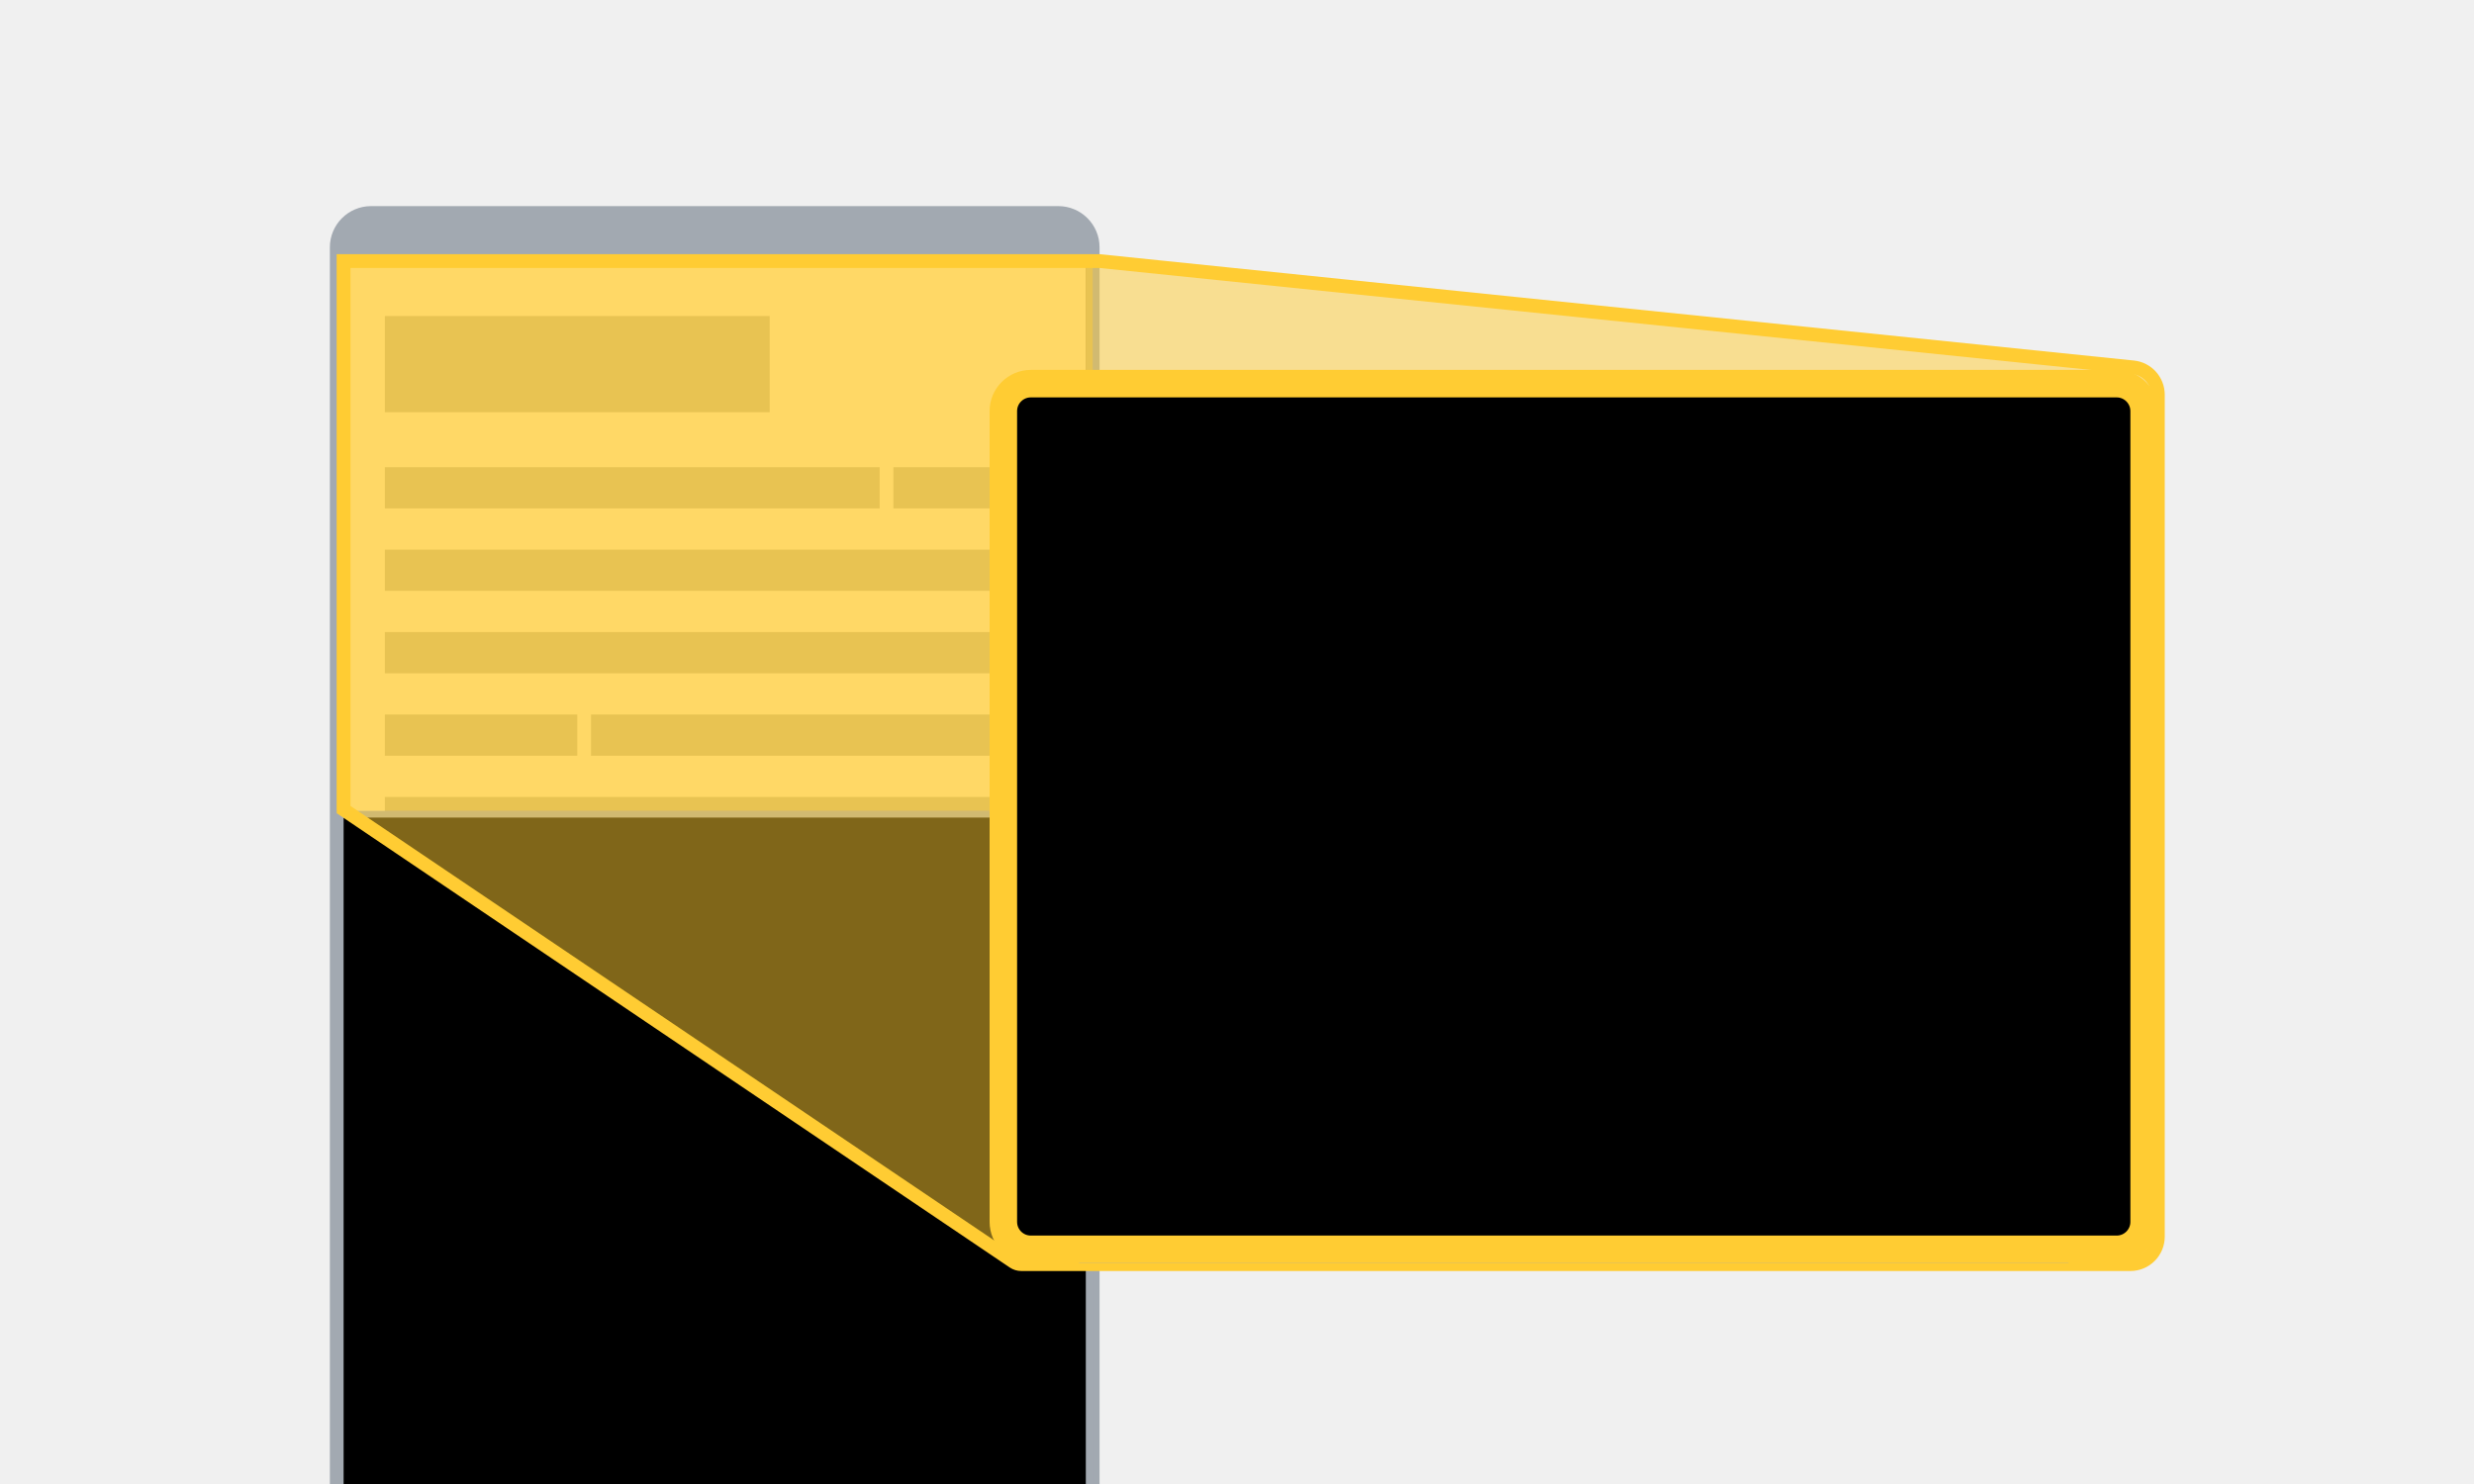
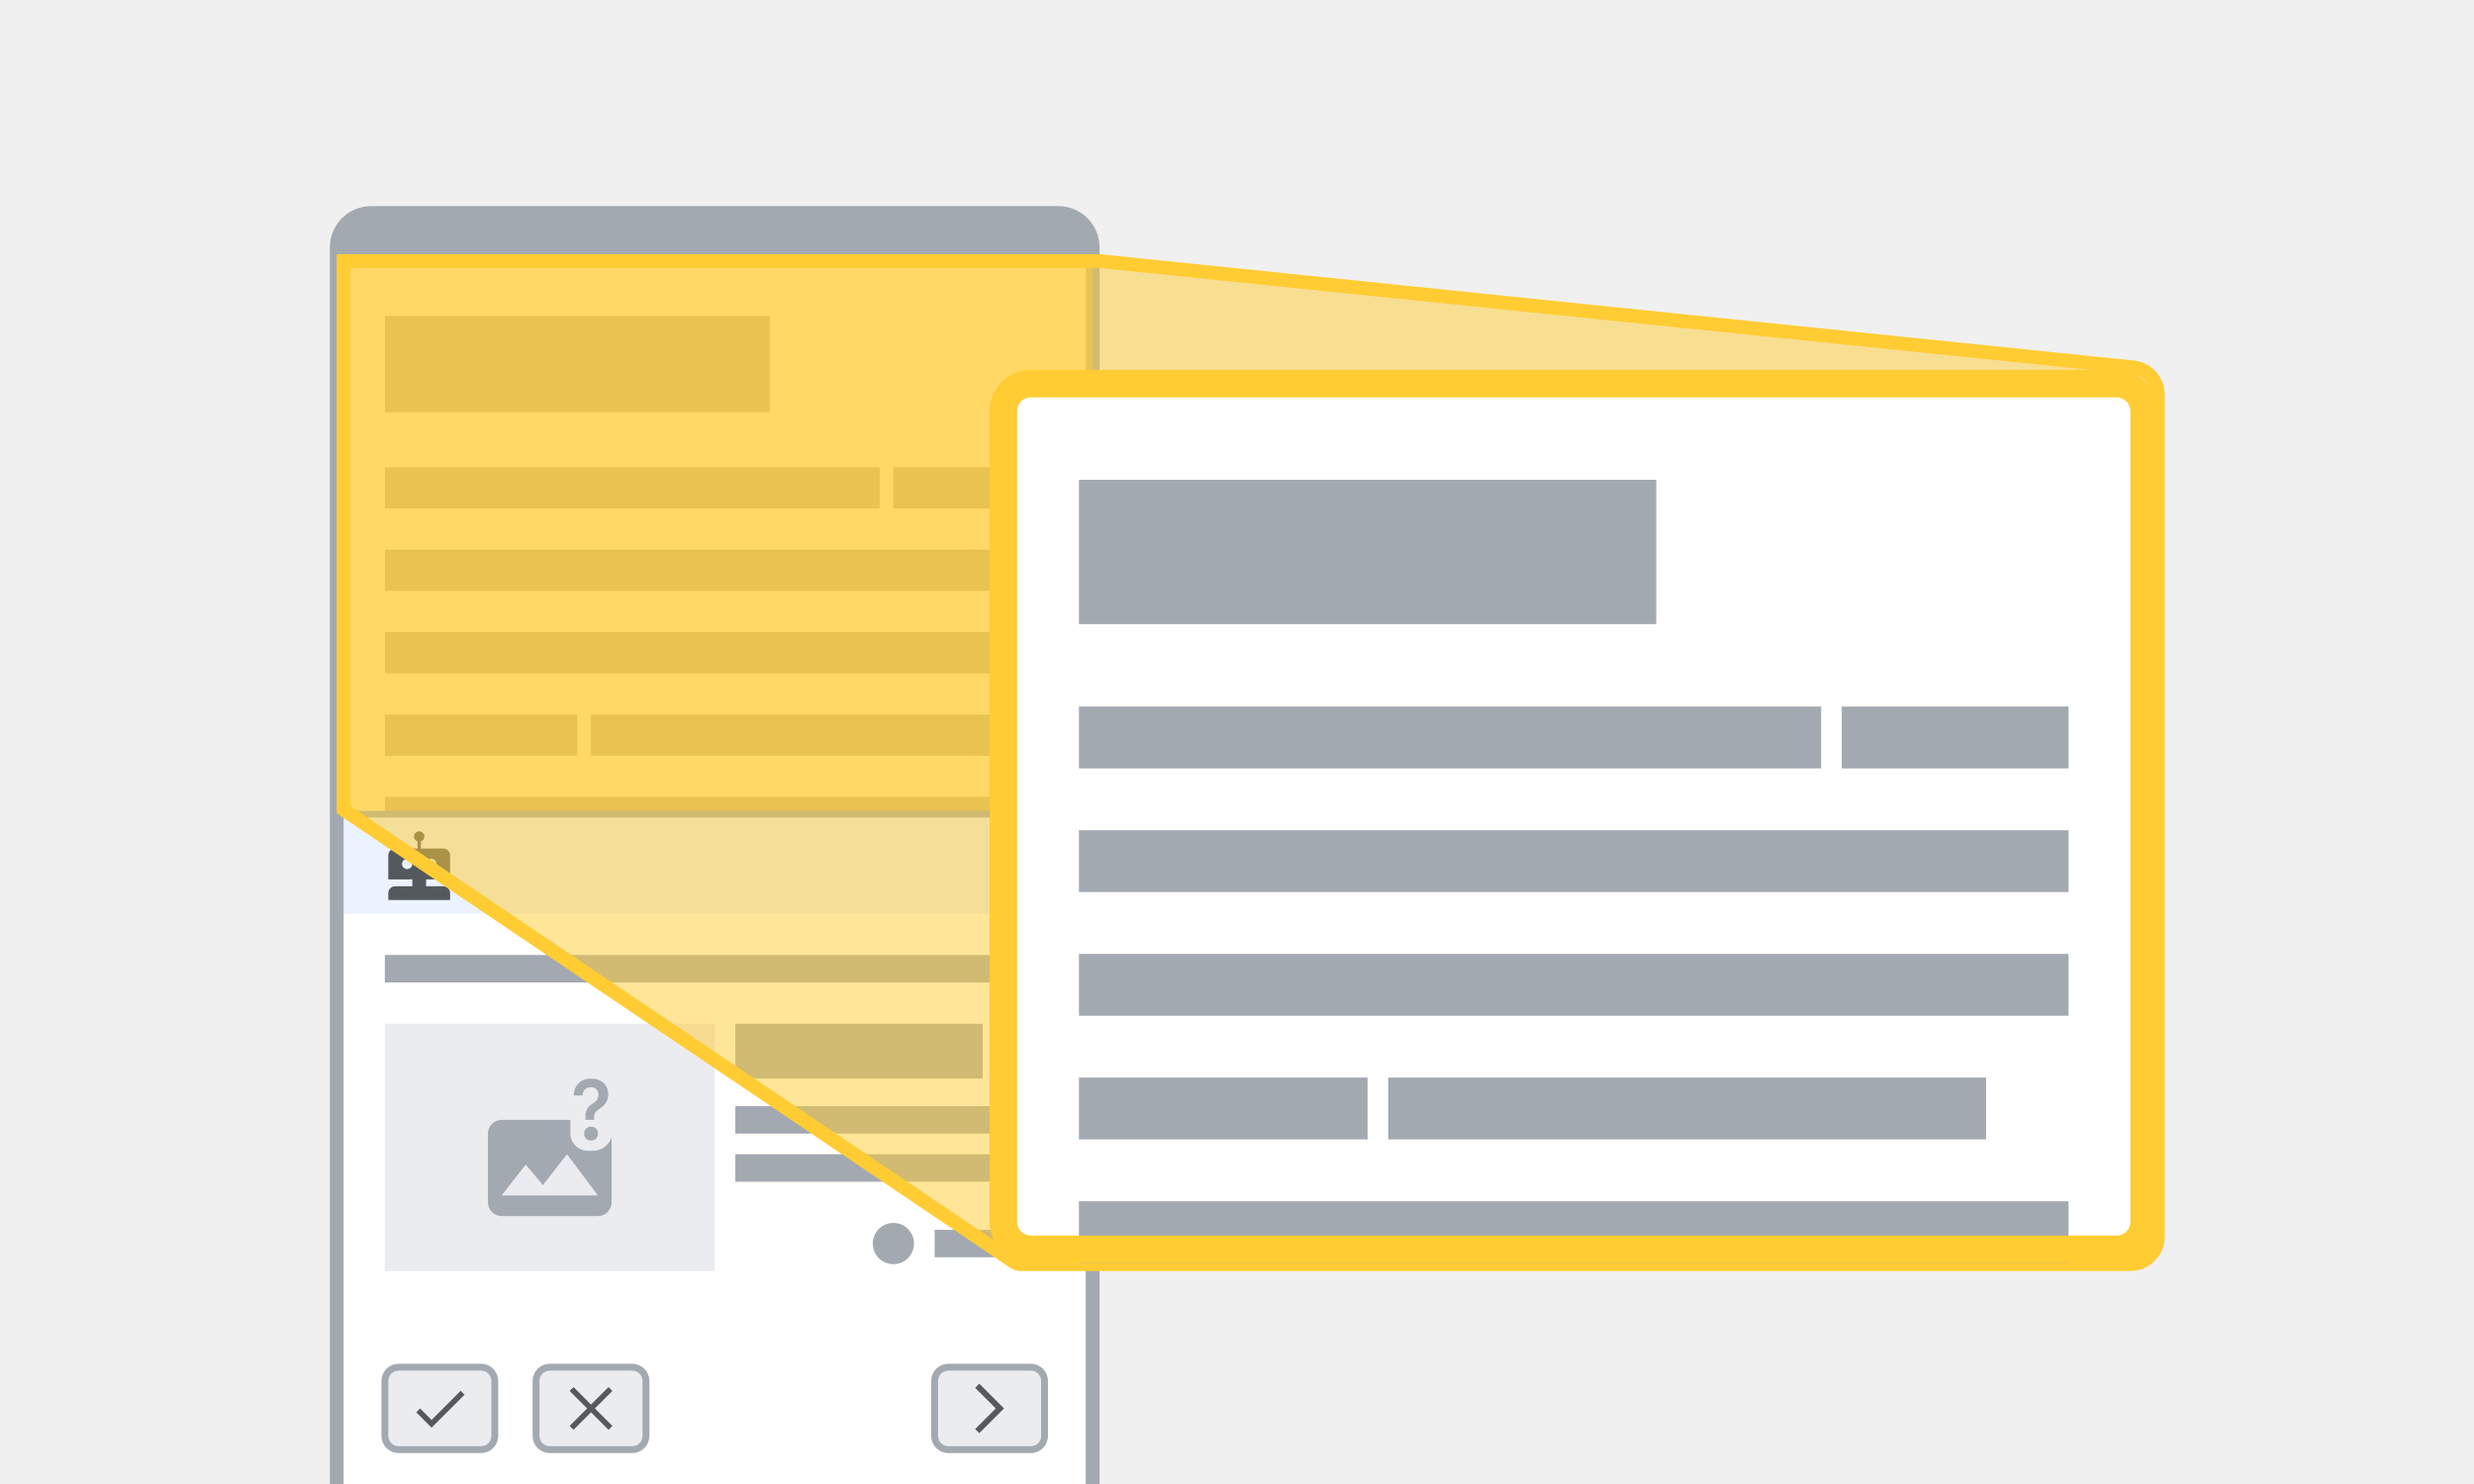
- <svg xmlns="http://www.w3.org/2000/svg" width="360" height="216" viewBox="0 0 360 216">
+ <svg xmlns="http://www.w3.org/2000/svg" width="360" height="216" fill="none" viewBox="0 0 360 216">
  <g clip-path="url(#clip0_2:126)">
    <path fill="#eaecf0" d="M154 32H54a4 4 0 0 0-4 4v184a4 4 0 0 0 4 4h100a4 4 0 0 0 4-4V36a4 4 0 0 0-4-4" />
    <path stroke="#a2a9b1" stroke-linecap="square" stroke-width="2" d="M154 31H54a5 5 0 0 0-5 5v184a5 5 0 0 0 5 5h100a5 5 0 0 0 5-5V36a5 5 0 0 0-5-5z" />
    <path fill="#a2a9b1" stroke="#a2a9b1" stroke-linecap="square" d="M50 36a4 4 0 0 1 4-4h100a4 4 0 0 1 4 4v2H50z" />
    <path fill="#fff" d="M50 38h108v82H50z" />
    <path fill="#a2a9b1" d="M56 116h96v6H56zm0-12h28v6H56zm30 0h58v6H86zM56 92h96v6H56zm0-12h96v6H56zm74-12h22v6h-22zm-74 0h72v6H56zm0-22h56v14H56z" />
    <path fill="#fff" d="M50 119h108v98H50z" />
    <path fill="#fff" d="M50 193h108v24H50z" />
    <path fill="#eaecf0" stroke="#a2a9b1" stroke-linecap="square" d="M70 199H58a2 2 0 0 0-2 2v8a2 2 0 0 0 2 2h12a2 2 0 0 0 2-2v-8a2 2 0 0 0-2-2z" />
    <path fill="#54595d" fill-rule="evenodd" d="M62.8 206.668 61.132 205l-.564.564L62.8 207.8l4.8-4.8-.564-.568z" clip-rule="evenodd" />
    <path fill="#eaecf0" stroke="#a2a9b1" stroke-linecap="square" d="M150 199h-12a2 2 0 0 0-2 2v8a2 2 0 0 0 2 2h12a2 2 0 0 0 2-2v-8a2 2 0 0 0-2-2z" />
    <path fill="#54595d" fill-rule="evenodd" d="m142.5 201.4-.6.6 3 3-3 3 .6.6 3.6-3.6z" clip-rule="evenodd" />
    <path fill="#eaecf0" stroke="#a2a9b1" stroke-linecap="square" d="M92 199H80a2 2 0 0 0-2 2v8a2 2 0 0 0 2 2h12a2 2 0 0 0 2-2v-8a2 2 0 0 0-2-2z" />
    <path fill="#54595d" fill-rule="evenodd" d="m86.565 204.999 2.546-2.545-.566-.566-2.546 2.546-2.544-2.545-.566.565 2.545 2.545-2.546 2.546.566.565 2.545-2.545 2.547 2.546.565-.565z" clip-rule="evenodd" />
    <path fill="#fff" d="M50 119h108v74H50z" />
    <path fill="#a2a9b1" d="M107 161h45v4h-45zm-51-22h96v4H56zm51 29h45v4h-45zm0-19h36v8h-36zm26 32a3 3 0 1 0-6 0 3 3 0 0 0 6 0m3-2h16v4h-16z" />
    <path fill="#eaf3ff" d="M50 119h108v14H50z" />
    <path fill="#eaecf0" d="M56 149h48v36H56z" />
    <path fill="#a2a9b1" fill-rule="evenodd" d="M85.887 163.999a.94.94 0 0 0-.885 1 .94.94 0 0 0 1 1 .94.94 0 0 0 .729-.271.94.94 0 0 0 .271-.729.936.936 0 0 0-1-1zm2.615-4.735c0-1.32-1-2.265-2.47-2.265a3 3 0 0 0-.275 0 2.356 2.356 0 0 0-2.255 2.445h1.27v-.085a1.15 1.15 0 0 1 .747-1.038c.141-.053.292-.077.443-.072h.085a1.06 1.06 0 0 1 .966.664q.078.195.074.406c0 .59-.225.905-.895 1.355a1.92 1.92 0 0 0-1 1.92v.405h1.255v-.34c0-.59.2-.895.91-1.355a2.29 2.29 0 0 0 1.145-2.04M73 174h14l-3.75-5-.25-.33-.5-.67-3.5 4.5-2.5-3zm12.514-6.5h.766a2.85 2.85 0 0 0 2.72-2v9.5a2 2 0 0 1-2 2H73a2 2 0 0 1-2-2v-10a2 2 0 0 1 2-2h10v2.25a2.53 2.53 0 0 0 2.514 2.25" clip-rule="evenodd" />
    <path fill="#54595d" fill-rule="evenodd" d="M60.75 123.5h-3.252a1 1 0 0 0-.998.998V128H60v1h-2.502a1 1 0 0 0-.707.292 1 1 0 0 0-.291.708v1h9v-1c0-.553-.447-1-.998-1H62v-1h3.5v-3.502a.997.997 0 0 0-.998-.998H61.25v-1.043a.749.749 0 1 0-.5 0zm2 3a.749.749 0 0 1-.53-1.28.749.749 0 1 1 1.06 1.06.75.75 0 0 1-.53.22m-3.5 0a.749.749 0 0 1-.53-1.28.749.749 0 1 1 1.06 1.06.75.75 0 0 1-.53.22" clip-rule="evenodd" />
    <path stroke="#a2a9b1" stroke-linecap="square" d="M49.5 118.5h109v99h-109z" />
    <path fill="#fc3" fill-opacity=".5" stroke="#fc3" stroke-width="2" d="M148.612 184H310a4 4 0 0 0 2.828-1.172A4 4 0 0 0 314 180V57.45a4 4 0 0 0-3.591-3.979L160 38H50v79.841l97.493 65.817c.33.223.72.342 1.119.342z" />
    <path fill="#fc3" stroke="#fc3" stroke-linecap="square" d="M50 37.5h-.5v80h109v-80z" opacity=".5" />
    <path fill="#fff" d="M308 55.841H150a4 4 0 0 0-4 4v118a4 4 0 0 0 4 4h158a4 4 0 0 0 4-4v-118a4 4 0 0 0-4-4" />
    <path fill="#a2a9b1" d="M157 174.841h144v9H157zm0-18h42v9h-42zm45 0h87v9h-87zm-45-18h144v9H157zm0-18h144v9H157zm111-18h33v9h-33zm-111 0h108v9H157zm0-33h84v21h-84z" />
    <path stroke="#fc3" stroke-linecap="square" stroke-width="4" d="M308 55.841H150a4 4 0 0 0-4 4v118a4 4 0 0 0 4 4h158a4 4 0 0 0 4-4v-118a4 4 0 0 0-4-4z" />
  </g>
  <defs>
    <clipPath id="clip0_2:126">
      <path fill="#fff" d="M0 0h360v216H0z" />
    </clipPath>
  </defs>
</svg>
